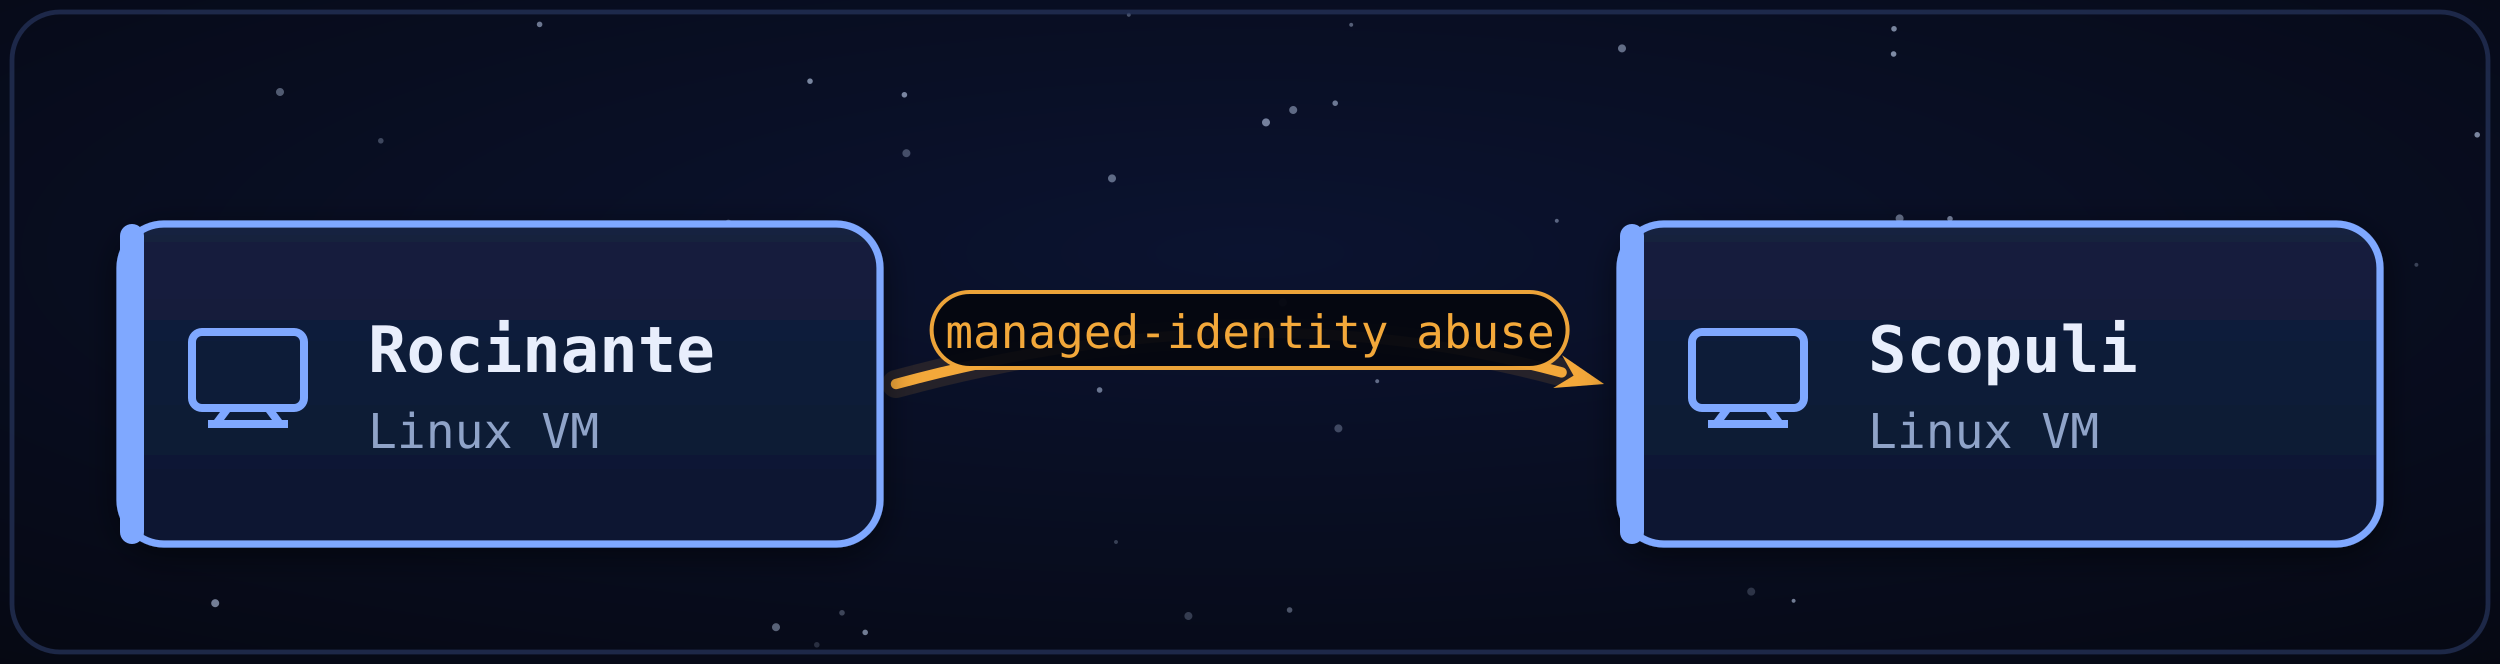
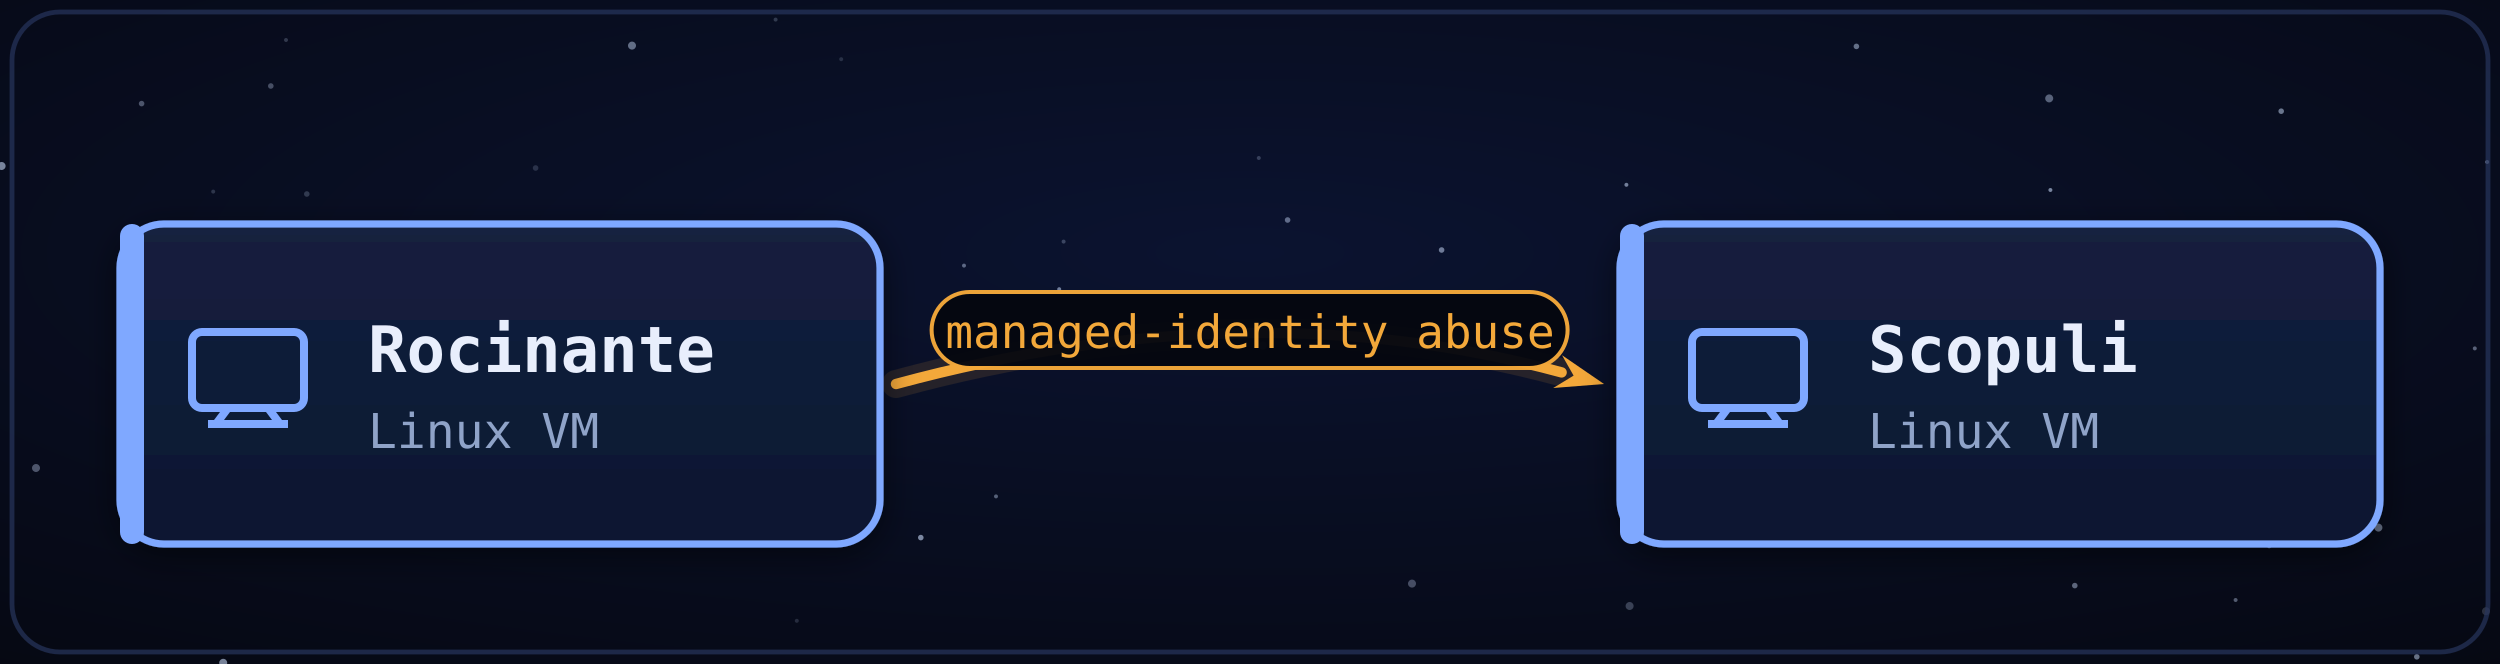
<svg xmlns="http://www.w3.org/2000/svg" width="625" height="166" viewBox="0 0 625 166" font-family="monospace">
  <defs>
    <radialGradient id="bg" cx="50%" cy="38%" r="90%">
      <stop offset="0%" stop-color="#0b1330" />
      <stop offset="100%" stop-color="#05070f" />
    </radialGradient>
    <linearGradient id="cg" x1="0" y1="0" x2="0" y2="1">
      <stop offset="0%" stop-color="#13203f" />
      <stop offset="100%" stop-color="#0e1730" />
    </linearGradient>
    <filter id="sf" x="-40%" y="-40%" width="180%" height="180%">
      <feDropShadow dx="0" dy="2" stdDeviation="4" flood-color="#000" flood-opacity="0.5" />
    </filter>
  </defs>
  <rect width="625" height="166" fill="url(#bg)" />
  <g>
-     <circle cx="509.0" cy="74.1" r="0.5" fill="#cfe0ff" opacity="0.20" />
-     <circle cx="474.9" cy="54.6" r="1.0" fill="#cfe0ff" opacity="0.48" />
-     <circle cx="507.9" cy="56.1" r="0.5" fill="#cfe0ff" opacity="0.32" />
-     <circle cx="562.1" cy="74.0" r="0.7" fill="#cfe0ff" opacity="0.29" />
-     <circle cx="437.8" cy="147.9" r="1.0" fill="#cfe0ff" opacity="0.19" />
-     <circle cx="322.4" cy="152.5" r="0.7" fill="#cfe0ff" opacity="0.34" />
-     <circle cx="226.6" cy="38.3" r="1.0" fill="#cfe0ff" opacity="0.30" />
-     <circle cx="604.1" cy="66.2" r="0.5" fill="#cfe0ff" opacity="0.25" />
-     <circle cx="134.9" cy="6.1" r="0.7" fill="#cfe0ff" opacity="0.50" />
-     <circle cx="44.0" cy="67.1" r="0.5" fill="#cfe0ff" opacity="0.21" />
-     <circle cx="496.0" cy="121.0" r="0.5" fill="#cfe0ff" opacity="0.30" />
-     <circle cx="279.0" cy="135.5" r="0.5" fill="#cfe0ff" opacity="0.24" />
-     <circle cx="282.2" cy="3.7" r="0.5" fill="#cfe0ff" opacity="0.32" />
-     <circle cx="70.0" cy="23.0" r="1.0" fill="#cfe0ff" opacity="0.37" />
-     <circle cx="448.4" cy="150.2" r="0.5" fill="#cfe0ff" opacity="0.53" />
-     <circle cx="53.8" cy="150.8" r="1.0" fill="#cfe0ff" opacity="0.54" />
-     <circle cx="96.2" cy="80.5" r="1.0" fill="#cfe0ff" opacity="0.25" />
-     <circle cx="389.2" cy="55.2" r="0.5" fill="#cfe0ff" opacity="0.41" />
-     <circle cx="405.5" cy="12.1" r="1.0" fill="#cfe0ff" opacity="0.45" />
-     <circle cx="61.1" cy="105.3" r="0.5" fill="#cfe0ff" opacity="0.57" />
-     <circle cx="316.5" cy="30.6" r="1.0" fill="#cfe0ff" opacity="0.54" />
-     <circle cx="333.8" cy="25.8" r="0.7" fill="#cfe0ff" opacity="0.50" />
-     <circle cx="487.5" cy="54.7" r="0.7" fill="#cfe0ff" opacity="0.58" />
-     <circle cx="226.1" cy="23.7" r="0.7" fill="#cfe0ff" opacity="0.57" />
-     <circle cx="202.5" cy="20.3" r="0.7" fill="#cfe0ff" opacity="0.56" />
-     <circle cx="337.8" cy="6.2" r="0.5" fill="#cfe0ff" opacity="0.38" />
-     <circle cx="194.0" cy="156.8" r="1.0" fill="#cfe0ff" opacity="0.41" />
-     <circle cx="97.2" cy="77.5" r="1.0" fill="#cfe0ff" opacity="0.18" />
-     <circle cx="451.7" cy="119.8" r="0.5" fill="#cfe0ff" opacity="0.48" />
-     <circle cx="216.3" cy="158.1" r="0.7" fill="#cfe0ff" opacity="0.53" />
-     <circle cx="278.0" cy="44.6" r="1.0" fill="#cfe0ff" opacity="0.43" />
-     <circle cx="320.7" cy="75.6" r="1.0" fill="#cfe0ff" opacity="0.52" />
-     <circle cx="561.0" cy="136.3" r="0.5" fill="#cfe0ff" opacity="0.41" />
-     <circle cx="412.0" cy="94.0" r="1.0" fill="#cfe0ff" opacity="0.43" />
-     <circle cx="274.9" cy="97.5" r="0.7" fill="#cfe0ff" opacity="0.49" />
-     <circle cx="95.2" cy="35.2" r="0.7" fill="#cfe0ff" opacity="0.27" />
-     <circle cx="323.3" cy="27.5" r="1.0" fill="#cfe0ff" opacity="0.43" />
-     <circle cx="561.6" cy="128.8" r="0.5" fill="#cfe0ff" opacity="0.20" />
-     <circle cx="189.1" cy="91.3" r="0.5" fill="#cfe0ff" opacity="0.38" />
-     <circle cx="619.3" cy="33.7" r="0.7" fill="#cfe0ff" opacity="0.57" />
-     <circle cx="462.8" cy="110.0" r="0.7" fill="#cfe0ff" opacity="0.41" />
-     <circle cx="473.5" cy="7.2" r="0.7" fill="#cfe0ff" opacity="0.56" />
-     <circle cx="474.5" cy="86.5" r="0.7" fill="#cfe0ff" opacity="0.51" />
-     <circle cx="77.1" cy="82.8" r="1.0" fill="#cfe0ff" opacity="0.42" />
-     <circle cx="334.6" cy="107.1" r="1.0" fill="#cfe0ff" opacity="0.28" />
-     <circle cx="204.2" cy="161.2" r="0.7" fill="#cfe0ff" opacity="0.17" />
-     <circle cx="208.9" cy="135.0" r="0.7" fill="#cfe0ff" opacity="0.26" />
-     <circle cx="182.1" cy="55.6" r="0.7" fill="#cfe0ff" opacity="0.38" />
-     <circle cx="210.5" cy="153.2" r="0.7" fill="#cfe0ff" opacity="0.27" />
-     <circle cx="473.4" cy="13.5" r="0.7" fill="#cfe0ff" opacity="0.59" />
-     <circle cx="344.3" cy="95.3" r="0.5" fill="#cfe0ff" opacity="0.44" />
-     <circle cx="297.1" cy="154.0" r="1.0" fill="#cfe0ff" opacity="0.23" />
+     <circle cx="265.9" cy="60.4" r="0.5" fill="#cfe0ff" opacity="0.25" />
+     <circle cx="71.5" cy="10.0" r="0.5" fill="#cfe0ff" opacity="0.21" />
+     <circle cx="470.0" cy="72.8" r="1.0" fill="#cfe0ff" opacity="0.43" />
+     <circle cx="518.7" cy="146.4" r="0.7" fill="#cfe0ff" opacity="0.43" />
+     <circle cx="67.7" cy="21.5" r="0.7" fill="#cfe0ff" opacity="0.31" />
+     <circle cx="621.5" cy="152.8" r="1.0" fill="#cfe0ff" opacity="0.18" />
+     <circle cx="55.8" cy="165.7" r="1.0" fill="#cfe0ff" opacity="0.56" />
+     <circle cx="570.3" cy="27.8" r="0.7" fill="#cfe0ff" opacity="0.49" />
+     <circle cx="558.9" cy="150.0" r="0.5" fill="#cfe0ff" opacity="0.38" />
+     <circle cx="264.8" cy="72.3" r="0.5" fill="#cfe0ff" opacity="0.52" />
+     <circle cx="486.8" cy="72.1" r="0.7" fill="#cfe0ff" opacity="0.53" />
+     <circle cx="70.9" cy="108.5" r="1.0" fill="#cfe0ff" opacity="0.41" />
+     <circle cx="0.4" cy="41.5" r="1.0" fill="#cfe0ff" opacity="0.56" />
+     <circle cx="158.0" cy="11.4" r="1.0" fill="#cfe0ff" opacity="0.45" />
+     <circle cx="199.2" cy="155.2" r="0.5" fill="#cfe0ff" opacity="0.16" />
+     <circle cx="193.9" cy="4.9" r="0.5" fill="#cfe0ff" opacity="0.21" />
+     <circle cx="315.7" cy="86.4" r="1.0" fill="#cfe0ff" opacity="0.40" />
+     <circle cx="429.0" cy="118.5" r="1.0" fill="#cfe0ff" opacity="0.19" />
+     <circle cx="464.1" cy="11.6" r="0.7" fill="#cfe0ff" opacity="0.46" />
+     <circle cx="360.4" cy="62.5" r="0.7" fill="#cfe0ff" opacity="0.51" />
+     <circle cx="407.4" cy="151.5" r="1.0" fill="#cfe0ff" opacity="0.25" />
+     <circle cx="168.4" cy="85.3" r="0.5" fill="#cfe0ff" opacity="0.18" />
+     <circle cx="507.6" cy="63.4" r="0.5" fill="#cfe0ff" opacity="0.35" />
+     <circle cx="512.6" cy="47.5" r="0.5" fill="#cfe0ff" opacity="0.56" />
+     <circle cx="39.4" cy="128.6" r="0.7" fill="#cfe0ff" opacity="0.51" />
+     <circle cx="217.0" cy="120.6" r="1.0" fill="#cfe0ff" opacity="0.29" />
+     <circle cx="455.4" cy="65.9" r="0.5" fill="#cfe0ff" opacity="0.32" />
+     <circle cx="9.0" cy="117.0" r="1.0" fill="#cfe0ff" opacity="0.35" />
+     <circle cx="557.2" cy="73.4" r="1.0" fill="#cfe0ff" opacity="0.58" />
+     <circle cx="210.3" cy="14.8" r="0.5" fill="#cfe0ff" opacity="0.16" />
+     <circle cx="76.7" cy="48.5" r="0.7" fill="#cfe0ff" opacity="0.21" />
+     <circle cx="115.3" cy="111.8" r="0.5" fill="#cfe0ff" opacity="0.22" />
+     <circle cx="35.4" cy="25.9" r="0.7" fill="#cfe0ff" opacity="0.34" />
+     <circle cx="512.3" cy="24.6" r="1.0" fill="#cfe0ff" opacity="0.40" />
+     <circle cx="567.3" cy="136.6" r="0.5" fill="#cfe0ff" opacity="0.43" />
+     <circle cx="604.2" cy="164.2" r="0.7" fill="#cfe0ff" opacity="0.48" />
+     <circle cx="31.4" cy="125.3" r="0.7" fill="#cfe0ff" opacity="0.24" />
+     <circle cx="455.8" cy="81.6" r="1.0" fill="#cfe0ff" opacity="0.44" />
+     <circle cx="321.9" cy="55.0" r="0.7" fill="#cfe0ff" opacity="0.44" />
+     <circle cx="133.9" cy="42.0" r="0.7" fill="#cfe0ff" opacity="0.17" />
+     <circle cx="314.7" cy="39.5" r="0.5" fill="#cfe0ff" opacity="0.23" />
+     <circle cx="249.0" cy="124.1" r="0.5" fill="#cfe0ff" opacity="0.39" />
+     <circle cx="406.6" cy="46.2" r="0.5" fill="#cfe0ff" opacity="0.53" />
+     <circle cx="594.6" cy="131.9" r="1.0" fill="#cfe0ff" opacity="0.50" />
+     <circle cx="53.3" cy="47.9" r="0.5" fill="#cfe0ff" opacity="0.19" />
+     <circle cx="437.5" cy="67.7" r="0.5" fill="#cfe0ff" opacity="0.41" />
+     <circle cx="241.0" cy="66.4" r="0.5" fill="#cfe0ff" opacity="0.42" />
+     <circle cx="179.2" cy="98.6" r="0.7" fill="#cfe0ff" opacity="0.19" />
+     <circle cx="230.2" cy="134.4" r="0.7" fill="#cfe0ff" opacity="0.58" />
+     <circle cx="353.0" cy="145.9" r="1.0" fill="#cfe0ff" opacity="0.31" />
+     <circle cx="618.7" cy="87.1" r="0.5" fill="#cfe0ff" opacity="0.41" />
+     <circle cx="621.8" cy="40.5" r="0.5" fill="#cfe0ff" opacity="0.52" />
  </g>
  <rect x="3" y="3" width="619" height="160" rx="12" fill="none" stroke="#26345c" stroke-width="1.2" opacity="0.7" />
  <path d="M224.0,96.0 Q312.5,72.0 390.4,93.1" fill="none" stroke="#f3a83a" stroke-width="7" opacity="0.12" stroke-linecap="round" />
  <path d="M224.0,96.0 Q312.5,72.0 390.4,93.1" fill="none" stroke="#f3a83a" stroke-width="2.6" stroke-linecap="round" />
  <path d="M401.0,96.0 L388.3,97.0 L393.4,93.9 L390.5,88.8 Z" fill="#f3a83a" />
  <rect x="30.0" y="56.0" width="190" height="80" rx="11" fill="url(#cg)" stroke="#7fa8ff" stroke-width="1.8" filter="url(#sf)" />
  <rect x="30.0" y="56.0" width="6" height="80" rx="3" fill="#7fa8ff" />
  <g>
    <rect x="48.0" y="83.0" width="28" height="19" rx="2.5" fill="none" stroke="#7fa8ff" stroke-width="2" />
    <line x1="57.0" y1="102.0" x2="54.0" y2="106.0" stroke="#7fa8ff" stroke-width="2" />
    <line x1="67.0" y1="102.0" x2="70.0" y2="106.0" stroke="#7fa8ff" stroke-width="2" />
    <line x1="52.0" y1="106.0" x2="72.0" y2="106.0" stroke="#7fa8ff" stroke-width="2" />
  </g>
  <text x="92.0" y="93.0" font-size="16" fill="#e8eefc" font-weight="bold">Rocinante</text>
  <text x="92.0" y="112.0" font-size="12" fill="#8fa3c8">Linux VM</text>
  <rect x="405.0" y="56.0" width="190" height="80" rx="11" fill="url(#cg)" stroke="#7fa8ff" stroke-width="1.8" filter="url(#sf)" />
  <rect x="405.0" y="56.0" width="6" height="80" rx="3" fill="#7fa8ff" />
  <g>
    <rect x="423.0" y="83.0" width="28" height="19" rx="2.5" fill="none" stroke="#7fa8ff" stroke-width="2" />
    <line x1="432.0" y1="102.0" x2="429.0" y2="106.0" stroke="#7fa8ff" stroke-width="2" />
    <line x1="442.0" y1="102.0" x2="445.0" y2="106.0" stroke="#7fa8ff" stroke-width="2" />
    <line x1="427.0" y1="106.0" x2="447.0" y2="106.0" stroke="#7fa8ff" stroke-width="2" />
  </g>
  <text x="467.0" y="93.0" font-size="16" fill="#e8eefc" font-weight="bold">Scopuli</text>
  <text x="467.0" y="112.0" font-size="12" fill="#8fa3c8">Linux VM</text>
  <rect x="232.9" y="73.0" width="159" height="19" rx="9.5" fill="#05070f" stroke="#f3a83a" stroke-width="1" opacity="0.97" />
  <text x="312.5" y="87.0" font-size="11.5" fill="#f3a83a" text-anchor="middle">managed-identity abuse</text>
</svg>
